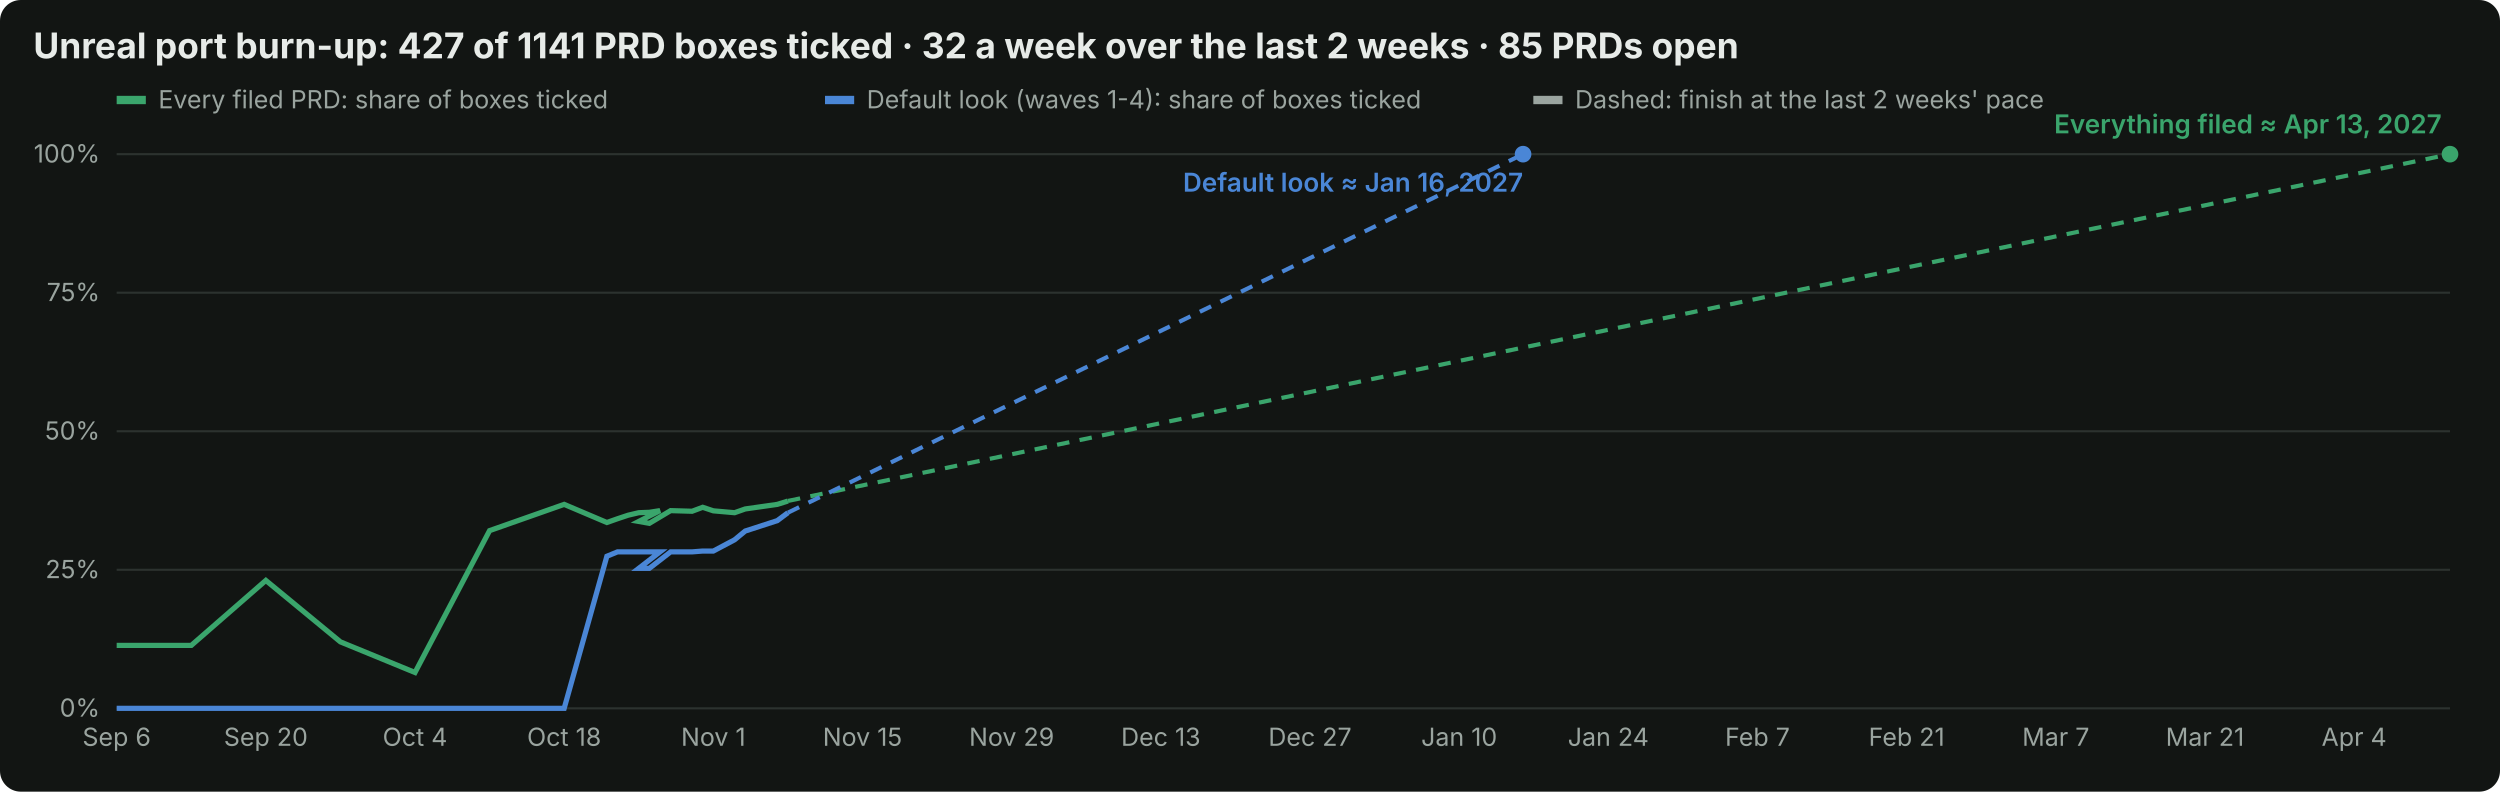
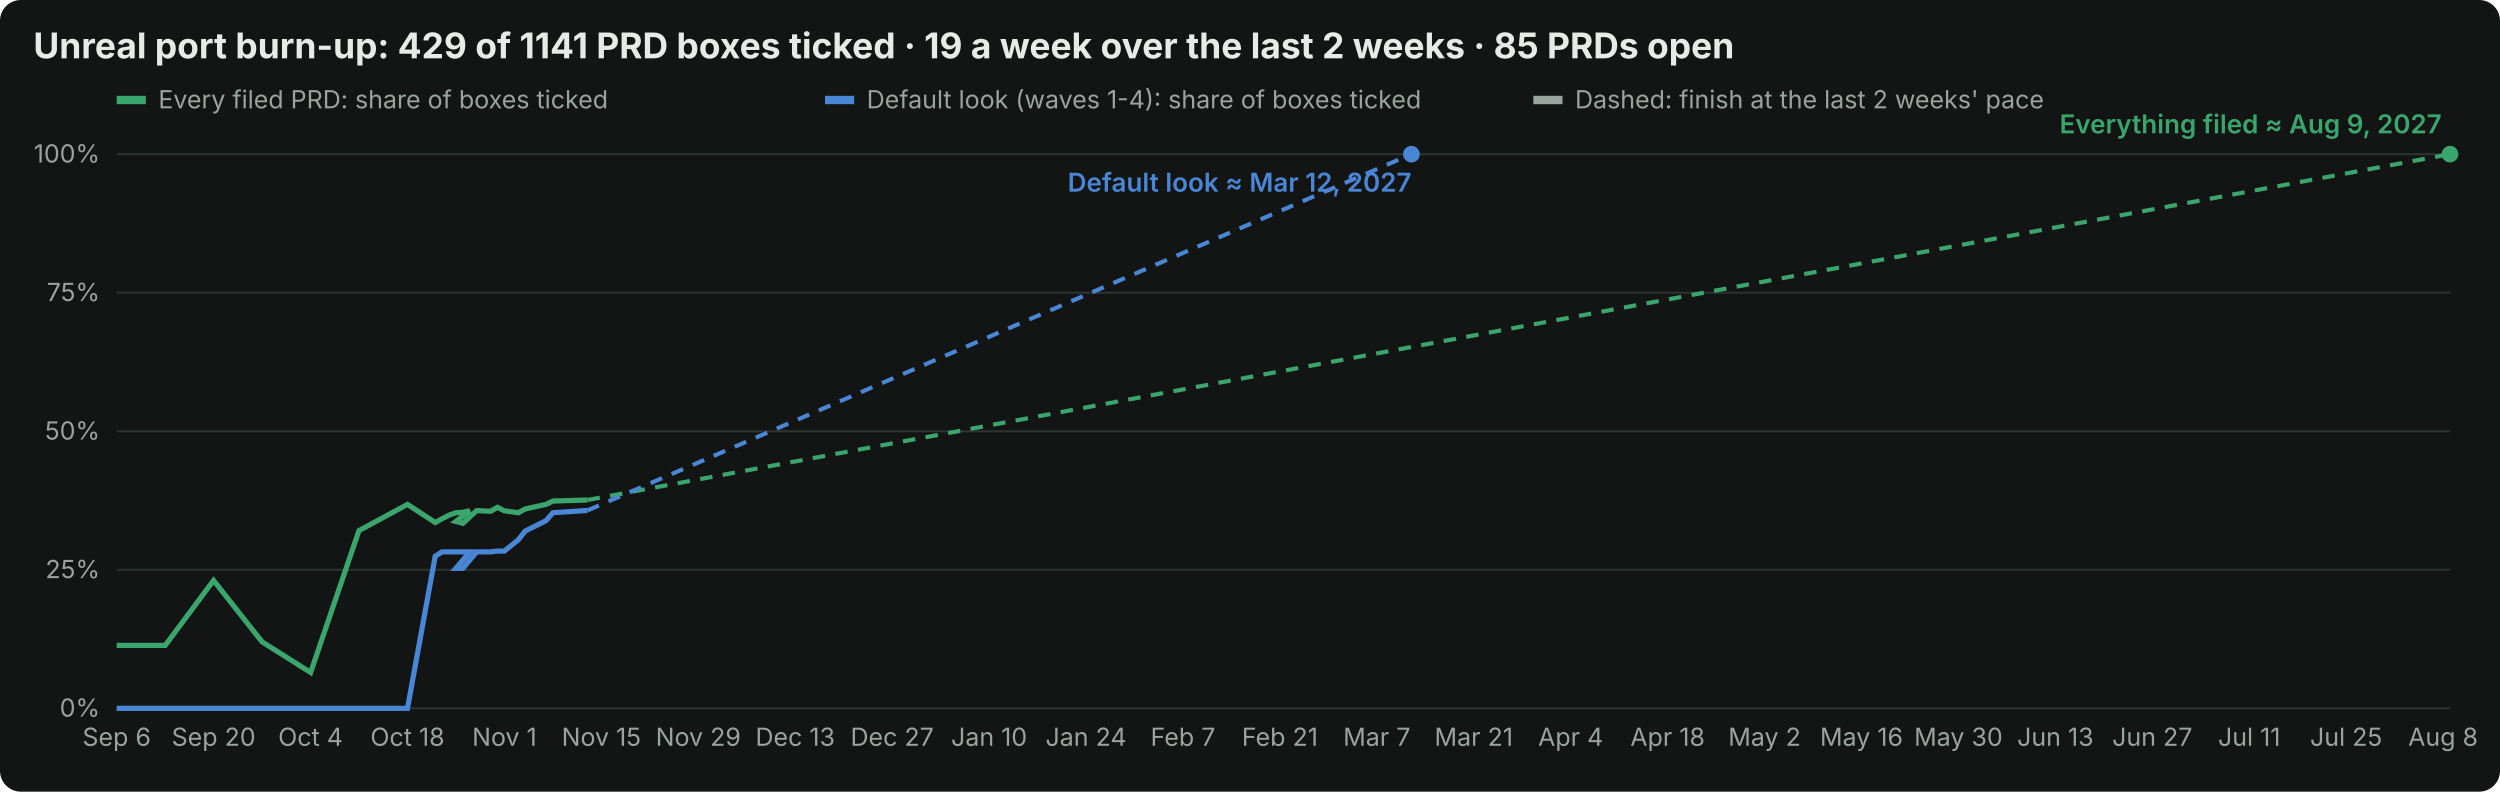
<svg xmlns="http://www.w3.org/2000/svg" viewBox="0 0 1200 380" width="1200" height="380" font-family="system-ui, -apple-system, Segoe UI, sans-serif">
  <style>.h{fill:#e7ebe8;font-size:17px;font-weight:700}.t{fill:#9aa49f;font-size:12px}.e{font-size:12.5px;font-weight:600}</style>
  <rect width="1200" height="380" rx="10" fill="#121513" />
-   <text x="16" y="28" class="h">Unreal port burn-up: 427 of 1141 PRD boxes ticked · 32 a week over the last 2 weeks · 85 PRDs open</text>
+   <text x="16" y="28" class="h">Unreal port burn-up: 429 of 1141 PRD boxes ticked · 19 a week over the last 2 weeks · 85 PRDs open</text>
  <rect x="56" y="46" width="14" height="4" fill="#3aa56c" />
  <text x="76" y="52" class="t">Every filed PRD: share of boxes ticked</text>
  <rect x="396" y="46" width="14" height="4" fill="#4a86d6" />
  <text x="416" y="52" class="t">Default look (waves 1-4): share of boxes ticked</text>
  <rect x="736" y="46" width="14" height="4" fill="#9aa49f" />
  <text x="756" y="52" class="t">Dashed: finish at the last 2 weeks' pace</text>
  <line x1="56" x2="1176" y1="340" y2="340" stroke="#2c322f" />
  <text x="48" y="344" class="t" text-anchor="end">0%</text>
  <line x1="56" x2="1176" y1="273.5" y2="273.5" stroke="#2c322f" />
  <text x="48" y="277.5" class="t" text-anchor="end">25%</text>
  <line x1="56" x2="1176" y1="207" y2="207" stroke="#2c322f" />
  <text x="48" y="211" class="t" text-anchor="end">50%</text>
  <line x1="56" x2="1176" y1="140.5" y2="140.5" stroke="#2c322f" />
  <text x="48" y="144.5" class="t" text-anchor="end">75%</text>
  <line x1="56" x2="1176" y1="74" y2="74" stroke="#2c322f" />
  <text x="48" y="78" class="t" text-anchor="end">100%</text>
  <text x="56" y="358" class="t" text-anchor="middle">Sep 6</text>
-   <text x="127.598" y="358" class="t" text-anchor="middle">Sep 20</text>
-   <text x="199.196" y="358" class="t" text-anchor="middle">Oct 4</text>
-   <text x="270.795" y="358" class="t" text-anchor="middle">Oct 18</text>
-   <text x="342.393" y="358" class="t" text-anchor="middle">Nov 1</text>
-   <text x="413.991" y="358" class="t" text-anchor="middle">Nov 15</text>
-   <text x="485.589" y="358" class="t" text-anchor="middle">Nov 29</text>
-   <text x="557.187" y="358" class="t" text-anchor="middle">Dec 13</text>
-   <text x="628.785" y="358" class="t" text-anchor="middle">Dec 27</text>
-   <text x="700.384" y="358" class="t" text-anchor="middle">Jan 10</text>
-   <text x="771.982" y="358" class="t" text-anchor="middle">Jan 24</text>
-   <text x="843.58" y="358" class="t" text-anchor="middle">Feb 7</text>
-   <text x="915.178" y="358" class="t" text-anchor="middle">Feb 21</text>
-   <text x="986.776" y="358" class="t" text-anchor="middle">Mar 7</text>
-   <text x="1058.374" y="358" class="t" text-anchor="middle">Mar 21</text>
-   <text x="1129.973" y="358" class="t" text-anchor="middle">Apr 4</text>
-   <path d="M56.0,309.8L91.8,309.8L127.6,278.6L163.4,308.1L199.2,322.8L235.0,254.7L270.8,242.1L291.3,250.8L296.4,249.0L301.5,247.3L306.6,246.1L311.7,245.9L316.8,245.1L306.6,250.3L311.7,251.2L321.9,245.1L332.2,245.4L337.3,243.5L342.4,245.2L352.6,246.1L357.7,244.3L373.1,242.1L378.2,240.5" stroke="#3aa56c" stroke-width="2.5" fill="none" />
-   <path d="M56.0,340.0L91.8,340.0L127.6,340.0L163.4,340.0L199.2,340.0L235.0,340.0L270.8,340.0L291.3,267.0L296.4,264.9L301.5,264.9L306.6,264.9L311.7,264.9L316.8,264.9L306.6,272.8L311.7,272.8L321.9,264.9L332.2,264.9L337.3,264.5L342.4,264.5L352.6,259.1L357.7,254.9L373.1,249.9L378.2,246.1" stroke="#4a86d6" stroke-width="2.5" fill="none" />
-   <path d="M378.192,240.454L1176,74" stroke="#3aa56c" stroke-width="2" stroke-dasharray="6 5" fill="none" />
+   <text x="102.528" y="358" class="t" text-anchor="middle">Sep 20</text>
+   <text x="149.056" y="358" class="t" text-anchor="middle">Oct 4</text>
+   <text x="195.585" y="358" class="t" text-anchor="middle">Oct 18</text>
+   <text x="242.113" y="358" class="t" text-anchor="middle">Nov 1</text>
+   <text x="288.641" y="358" class="t" text-anchor="middle">Nov 15</text>
+   <text x="335.169" y="358" class="t" text-anchor="middle">Nov 29</text>
+   <text x="381.697" y="358" class="t" text-anchor="middle">Dec 13</text>
+   <text x="428.226" y="358" class="t" text-anchor="middle">Dec 27</text>
+   <text x="474.754" y="358" class="t" text-anchor="middle">Jan 10</text>
+   <text x="521.282" y="358" class="t" text-anchor="middle">Jan 24</text>
+   <text x="567.81" y="358" class="t" text-anchor="middle">Feb 7</text>
+   <text x="614.338" y="358" class="t" text-anchor="middle">Feb 21</text>
+   <text x="660.866" y="358" class="t" text-anchor="middle">Mar 7</text>
+   <text x="707.395" y="358" class="t" text-anchor="middle">Mar 21</text>
+   <text x="753.923" y="358" class="t" text-anchor="middle">Apr 4</text>
+   <text x="800.451" y="358" class="t" text-anchor="middle">Apr 18</text>
+   <text x="846.979" y="358" class="t" text-anchor="middle">May 2</text>
+   <text x="893.507" y="358" class="t" text-anchor="middle">May 16</text>
+   <text x="940.036" y="358" class="t" text-anchor="middle">May 30</text>
+   <text x="986.564" y="358" class="t" text-anchor="middle">Jun 13</text>
+   <text x="1033.092" y="358" class="t" text-anchor="middle">Jun 27</text>
+   <text x="1079.62" y="358" class="t" text-anchor="middle">Jul 11</text>
+   <text x="1126.148" y="358" class="t" text-anchor="middle">Jul 25</text>
+   <text x="1172.677" y="358" class="t" text-anchor="middle">Aug 8</text>
+   <path d="M56.0,309.8L79.3,309.8L102.5,278.6L125.8,308.1L149.1,322.8L172.3,254.7L195.6,242.1L208.9,250.8L212.2,249.0L215.5,247.3L218.8,246.1L222.2,245.9L225.5,245.1L218.8,250.3L222.2,251.2L228.8,245.1L235.5,245.4L238.8,243.5L242.1,245.2L248.8,246.1L252.1,244.3L262.1,242.1L265.4,240.5L282.0,240.0" stroke="#3aa56c" stroke-width="2.5" fill="none" />
+   <path d="M56.0,340.0L79.3,340.0L102.5,340.0L125.8,340.0L149.1,340.0L172.3,340.0L195.6,340.0L208.9,267.0L212.2,264.9L215.5,264.9L218.8,264.9L222.2,264.9L225.5,264.9L218.8,272.8L222.2,272.8L228.8,264.9L235.5,264.9L238.8,264.5L242.1,264.5L248.8,259.1L252.1,254.9L262.1,249.9L265.4,246.1L282.0,245.0" stroke="#4a86d6" stroke-width="2.5" fill="none" />
+   <path d="M281.994,239.988L1176,74" stroke="#3aa56c" stroke-width="2" stroke-dasharray="6 5" fill="none" />
  <circle cx="1176" cy="74" r="4" fill="#3aa56c" />
-   <text x="1172" y="64" class="e" fill="#3aa56c" text-anchor="end">Everything filed ≈ Apr 13, 2027</text>
-   <path d="M378.192,246.086L731.068,74" stroke="#4a86d6" stroke-width="2" stroke-dasharray="6 5" fill="none" />
-   <circle cx="731.068" cy="74" r="4" fill="#4a86d6" />
-   <text x="731.068" y="92" class="e" fill="#4a86d6" text-anchor="end">Default look ≈ Jan 16, 2027</text>
+   <text x="1172" y="64" class="e" fill="#3aa56c" text-anchor="end">Everything filed ≈ Aug 9, 2027</text>
+   <path d="M281.994,245L677.484,74" stroke="#4a86d6" stroke-width="2" stroke-dasharray="6 5" fill="none" />
+   <circle cx="677.484" cy="74" r="4" fill="#4a86d6" />
+   <text x="677.484" y="92" class="e" fill="#4a86d6" text-anchor="end">Default look ≈ Mar 12, 2027</text>
</svg>
